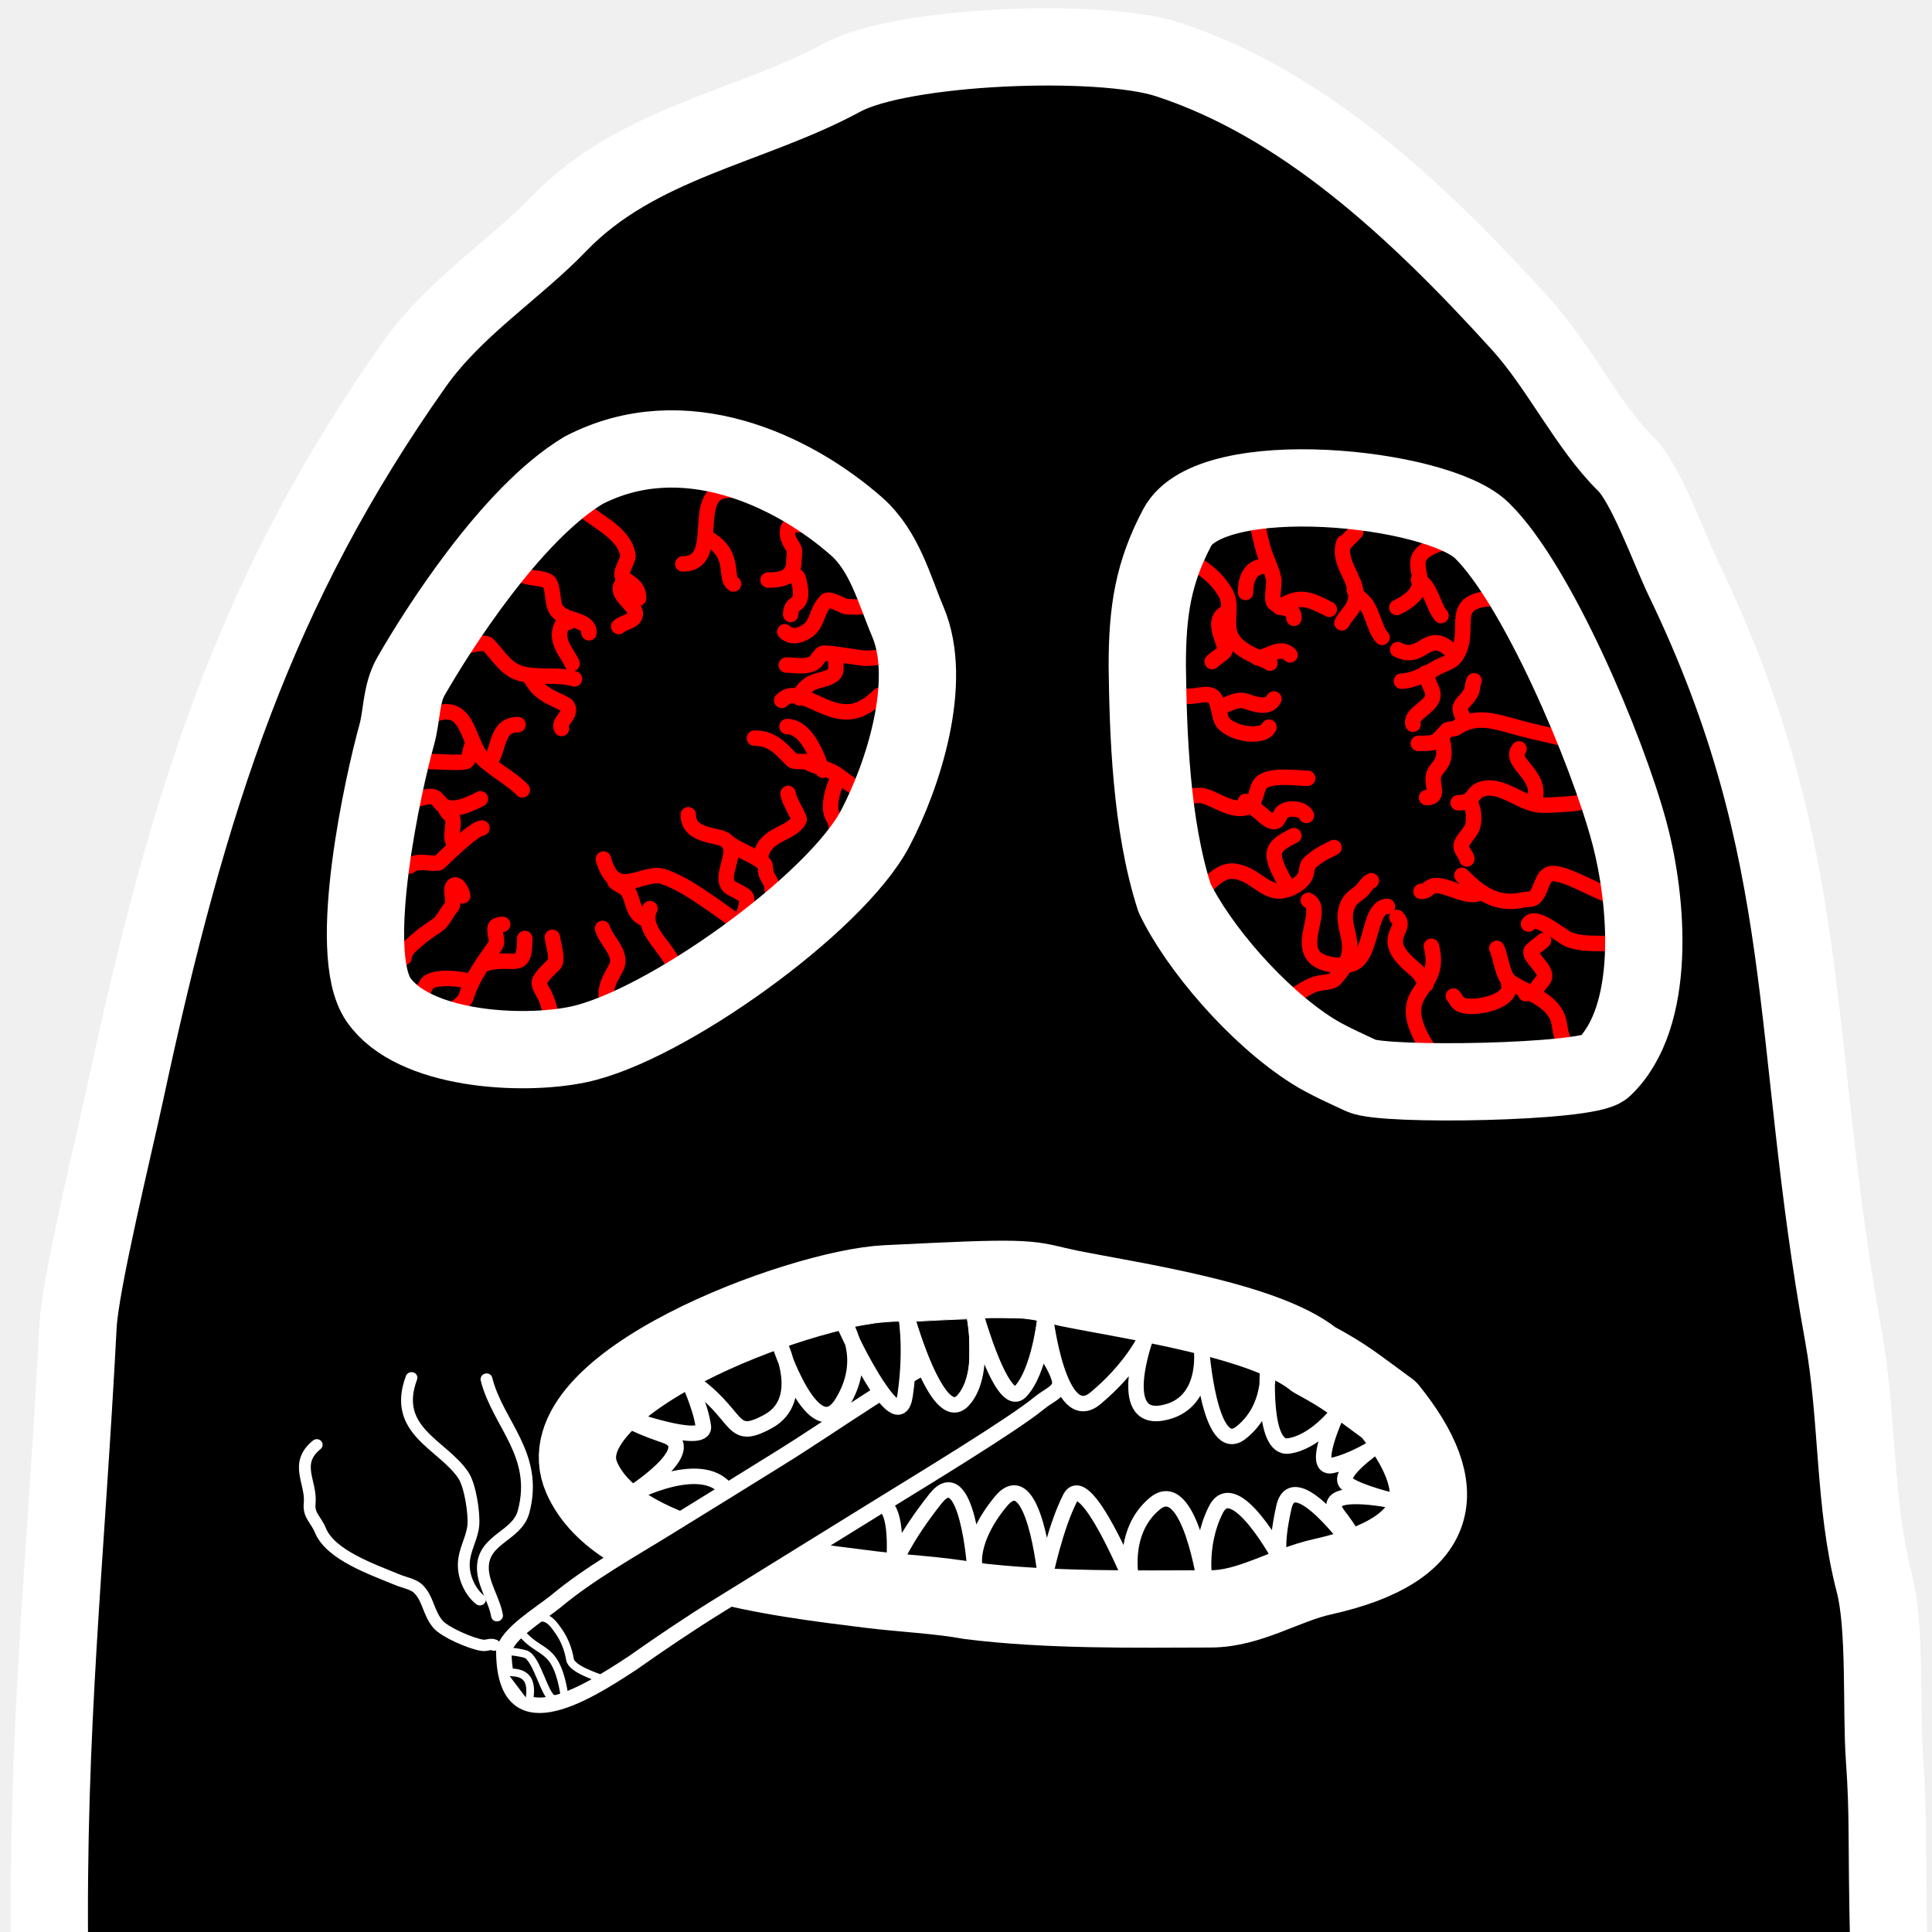
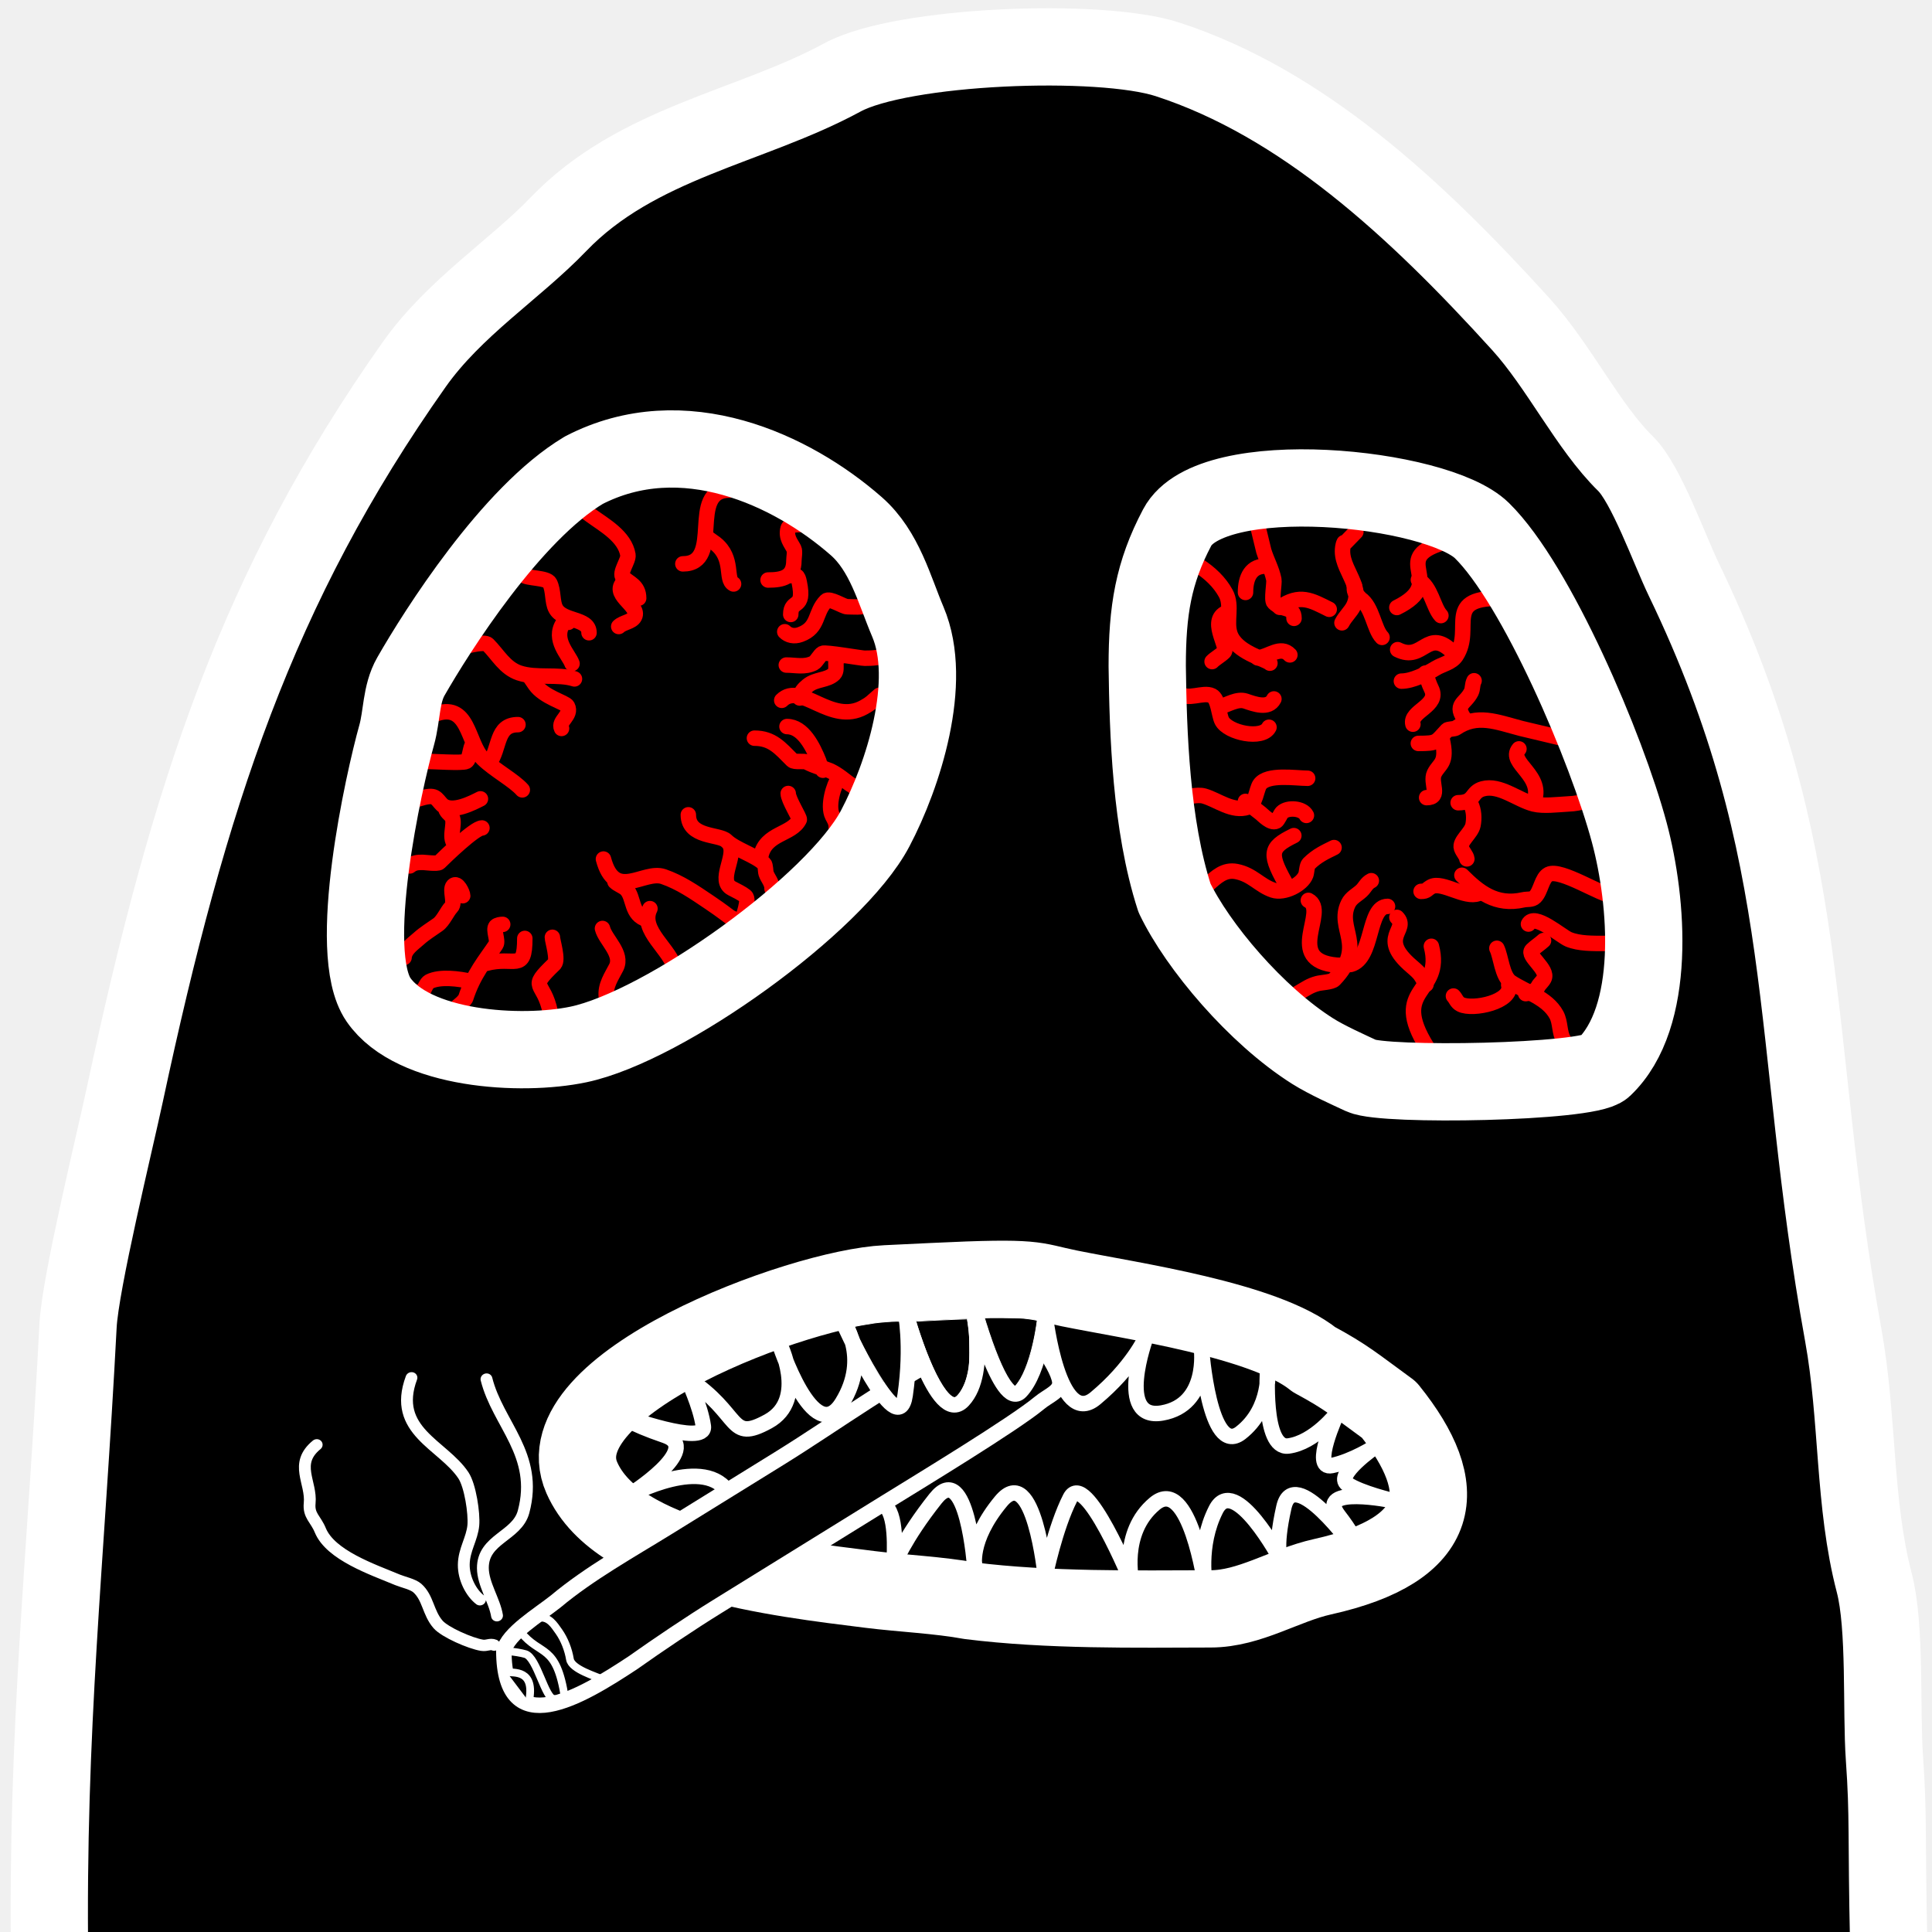
- <svg xmlns="http://www.w3.org/2000/svg" id="SVGRoot" width="500" height="500" version="1.1" viewBox="0 0 500 500">
-   <g stroke-linejoin="round">
-     <g stroke="#fff" stroke-linecap="round">
-       <path d="m12.841 507.84c-0.791-60.708 4.169-103.44 7.363-164.79 0.577-11.084 9.432-47.289 12.139-59.918 16.541-77.176 34.216-131.22 74.832-188.76 10.424-14.766 26.063-24.591 37.354-36.342 20.36-21.189 49.689-25.073 73.493-37.998 15.333-8.325 66.563-10.376 84.128-4.667 34.664 11.267 64.016 38.289 91.421 68.508 9.971 10.994 17.427 26.634 27.122 36.131 5.307 5.199 11.326 22.2 15.054 29.932 34.333 71.218 27.185 117.73 41.271 195.47 3.924 21.655 2.657 43.616 8.04 64.221 2.997 11.474 1.76 32.998 2.63 45.333 1.093 15.495 0.47 19.594 1.107 48.183" stroke-width="20" />
-       <path d="m229.29 332.25c-22.451 1.073-89.325 26.074-78.724 50.187 9.366 21.304 50.768 25.927 74.624 28.913 7.939 0.994 17.905 1.454 25.782 2.918 20.387 2.549 42.749 2.153 62.31 2.107 10.157 0 19.132-6.123 28.968-8.312 31.723-7.06 33.702-22.76 17.239-43.219-8.89-6.474-10.944-8.414-19.428-12.988-12.788-10.321-47.471-15.194-63.38-18.432-9.81-1.997-7.647-3.073-35.314-1.752z" fill="none" stroke-width="20" />
-       <g transform="matrix(1.3374 -.33573 .32062 1.2772 -244.9 -139.68)" fill="none" stroke-width="2.226">
-         <path d="m164.24 479.93c0.25-3.028-1.121-6.715-0.398-9.766 1.324-5.587 7.649-4.391 9.975-8.767 5.425-10.207-0.684-17.937-0.684-27.077" />
-         <path d="m161.87 476.07c-1.297-1.721-2.012-4.797-1.352-7.453 0.707-2.841 2.705-4.537 3.543-7.065 0.72-2.17 1.255-7.678 0.473-9.989-2.319-6.855-11.046-11.866-4.999-21.075" />
-         <path d="m139.22 438.73c-5.058 2.487-2.606 6.907-3.947 10.797-0.795 2.305 0.381 3.293 0.711 5.666 0.728 5.237 7.707 9.951 11.808 13.149 0.891 0.695 2.598 1.561 3.214 2.506 1.542 2.367 0.811 5.177 2.103 7.893 0.878 1.846 5.047 5.2 7.043 6.096 0.908 0.408 1.562 0.023 2.249 0.559" />
-       </g>
+ <svg xmlns="http://www.w3.org/2000/svg" viewBox="0 0 500 500">
+   <style>.B{stroke-linejoin:round}.C{stroke-linecap:round}.D{stroke-width:4}</style>
+   <g stroke="#fff" class="B">
+     <g stroke-width="20">
+       <path d="M12.84 507.84c-.79-60.708 4.17-103.44 7.363-164.8.577-11.084 9.432-47.29 12.14-59.918 16.54-77.176 34.216-131.22 74.832-188.76C117.6 79.606 133.238 69.78 144.53 58.03c20.36-21.19 49.69-25.073 73.493-37.998 15.333-8.325 66.563-10.376 84.128-4.667 34.664 11.267 64.016 38.29 91.42 68.508 9.97 10.994 17.427 26.634 27.122 36.13 5.307 5.2 11.326 22.2 15.054 29.932 34.333 71.218 27.185 117.73 41.27 195.47 3.924 21.655 2.657 43.616 8.04 64.22 2.997 11.474 1.76 32.998 2.63 45.333 1.093 15.495.47 19.594 1.107 48.183" class="C" />
+       <path d="M229.3 332.25c-22.45 1.072-89.325 26.074-78.724 50.187 9.366 21.304 50.768 25.927 74.624 28.913 7.94.994 17.905 1.454 25.782 2.918 20.387 2.55 42.75 2.153 62.3 2.107 10.157 0 19.132-6.123 28.968-8.312 31.723-7.06 33.702-22.76 17.24-43.22-8.9-6.474-10.944-8.413-19.428-12.988-12.788-10.32-47.47-15.194-63.38-18.432-9.8-1.997-7.647-3.073-35.314-1.752z" fill="none" />
    </g>
-     <g transform="translate(2.2473 -2.4069)" stroke="#fff">
-       <path d="m170.64 397.66c9.305-5.699 19.366-11.984 28.686-17.751 15.269-9.448 30.932-21.106 47.275-28.824 4.956-2.341 10.412-6.407 14.879-6.208 1.829 0.082 9.949 10.56 10.535 15.032 0.343 2.614-2.87 3.581-5.302 5.599-6.673 5.538-31.008 20.287-39.809 25.732l-43.614 26.988c-6.785 4.198-15.233 9.884-21.715 14.48-13.288 8.777-33.382 21.046-33.429-3.084 1.06-4.53 8.978-9.233 13.463-12.796 8.586-7.19 19.45-13.242 29.031-19.167z" stroke-width="4" />
-       <g stroke-linecap="round" stroke-width="2">
-         <path d="m137.48 421.07c2.381-0.229 3.676 1.838 4.901 3.572 1.464 2.074 2.466 4.731 2.874 7.185 0.432 2.601 6.728 4.384 8.617 5.289" />
-         <path d="m143.94 441.85c-2.174-14.308-6.32-10.651-11.431-17.093" />
-         <path d="m129.54 429.8c0.989 0 3.262 0.392 4.212 0.685 3.01 0.93 5.079 11.595 7.366 11.595" />
-         <path d="m128.85 435.11c1.794 0.323 7.517-0.784 5.795 7.681" />
-       </g>
+     <path d="M164.24 479.93c.25-3.028-1.12-6.715-.398-9.766 1.324-5.587 7.65-4.4 9.975-8.767 5.425-10.207-.684-17.937-.684-27.077m-11.263 41.75c-1.297-1.72-2.012-4.797-1.352-7.453.707-2.84 2.705-4.538 3.543-7.065.72-2.17 1.255-7.678.473-9.988-2.32-6.855-11.046-11.866-5-21.075m-20.314 8.24c-5.058 2.487-2.606 6.907-3.947 10.797-.795 2.305.38 3.293.7 5.666.728 5.237 7.707 9.95 11.808 13.15.9.695 2.598 1.56 3.214 2.506 1.542 2.367.8 5.177 2.103 7.893.878 1.846 5.047 5.2 7.043 6.096.908.408 1.562.023 2.25.56" transform="matrix(1.3374 -.33573 .32062 1.2772 -244.9 -139.68)" fill="none" stroke-width="2.226" class="C" />
+     <path d="M172.887 395.253l28.686-17.75c15.27-9.448 30.932-21.106 47.275-28.824 4.956-2.34 10.412-6.407 14.88-6.21 1.83.082 9.95 10.56 10.535 15.032.343 2.614-2.87 3.58-5.302 5.6-6.673 5.538-31.008 20.287-39.81 25.732l-43.614 26.988c-6.785 4.198-15.233 9.884-21.715 14.48-13.288 8.777-33.382 21.046-33.43-3.084 1.06-4.53 8.978-9.233 13.463-12.796 8.586-7.2 19.45-13.242 29.03-19.167z" class="D" />
+     <path d="M139.727 418.663c2.38-.23 3.676 1.838 4.9 3.572 1.464 2.074 2.466 4.73 2.874 7.185.432 2.6 6.728 4.384 8.617 5.3m-9.93 4.733c-2.174-14.308-6.32-10.65-11.43-17.093m-2.97 5.043c1 0 3.262.392 4.212.685 3 .93 5.08 11.595 7.366 11.595m-12.268-6.97c1.794.323 7.517-.784 5.795 7.68" stroke-width="2" class="C" />
+     <path d="M231.72 361.6c-1.512-1.538-3.58-4.56-5.9-8.628-1.636-2.866-3.5-6.516-3.8-7.395a22.63 22.63 0 0 0-.557-1.474c-.178-.418-.304-.78-.28-.8.07-.068 3.535-.686 5.023-.896 1.62-.228 4.6-.462 5.87-.462.73 0 .9.04.957.227.4 1.353.508 9.8.16 13.656-.227 2.525-.554 5.195-.73 5.965l-.105.457zm14.58-.18c-1.88-1.345-4.34-5.717-6.735-11.972-.963-2.514-2.612-7.383-2.528-7.466.098-.096 13.216-.7 13.305-.62.026.026.17.926.32 2 .228 1.63.275 2.605.282 5.896.01 4.24-.083 5.136-.778 7.567-.645 2.257-2.33 4.96-3.093 4.96-.145 0-.493-.164-.773-.365zm15.74-3.24c-1.75-2.07-3.88-6.785-6.158-13.633-.614-1.844-1.08-3.4-1.036-3.434.143-.144 8.383-.093 10.027.06 1.47.138 3.407.446 3.52.56.07.07-.3 2.475-.666 4.3-1.002 5.036-2.577 9.448-4.18 11.708-.863 1.218-.846 1.213-1.5.43z" paint-order="markers fill stroke" stroke-width=".2" />
+     <path d="M188.72 386.66c-5.858-10.457-25.75.236-25.75.236s19.01-12.01 9.194-15.37-10.884-4.95-10.884-4.95 21.46 7.79 20.745 2.552-4.116-12.378-4.116-12.378h-.001c14.127 9.245 10.555 16.757 20.9 11.1s2.794-20.393 2.794-20.393 8.917 27.66 16.345 15.59.045-21.275.045-21.275 14.384 32.332 16.266 19.272.017-21.684.017-21.684 8.14 30.408 14.963 23.078 2.147-25.818 2.147-25.818 7.61 28.836 12.736 23.5 6.43-19.33 6.43-19.33 3.43 29.006 12.938 21.092 13.028-15.674 13.028-15.674-7.907 21.598 4.243 19.464 10.17-16.62 10.17-16.62 2.04 28.083 10.16 21.775 6.982-16.647 6.982-16.647-1.44 20.912 5.346 20.043 12.61-8.446 12.61-8.446-6.79 14.62-1.37 13.51 11.26-4.888 11.26-4.888-10.683 7.376-7.2 9.703 11.792 4.27 11.792 4.27-20.302-4.193-14.086 3.88 3.875 8.153 3.875 8.153-15.51-21.54-18.03-10.347-.808 13.49-.808 13.49-11.98-22.34-16.792-12.846-2.743 19.58-2.743 19.58-4.097-28.64-13.095-21.126-5.924 20.316-5.924 20.316-12.045-29.427-15.95-21.795-6.454 20.104-6.454 20.104-2.977-29.477-11.47-19.232-6.752 17.133-6.752 17.133-2.03-28.088-10.183-17.823-10.776 17.076-10.776 17.076 1-10.788-1.53-14.42" fill="none" paint-order="normal" class="D" />
+   </g>
+   <g fill="none" class="B">
+     <path d="M121.5 168.53c12.206-6.72 18.73 8.703 29.08 8.703" stroke="#000" class="C D" />
+     <g stroke="#fe0000" class="C D">
+       <path d="M120.2 167.28c.895-.14 5.2-1.33 6.06-.472 2.6 2.6 4.37 6.092 8.095 7.35 4.47 1.5 10.1.174 14.315 1.542m-36.47 9.27c9.28-3.754 8.638 7.37 12.822 11.43 3.047 2.955 7.97 5.54 10.152 8.017m-8.604-6.857c2.938-3.917 1.672-10.023 7.48-10.023m-11.65 5.023c-.716.6-.784 4.004-1.753 4.5-1.012.52-8.67-.034-11.097-.034m-2.48 10.074c1.17-.2 3.952-1.465 5.37-.77.776.38 1.287 1.293 1.923 1.9 2.557 2.448 8.137-.57 9.972-1.488M106.04 224.1c1.094-.87 2.047-.92 3.377-.92.476 0 3.82.46 4.282 0 1.463-1.463 9.147-8.902 11.025-8.902M104.57 247.8c.14-2.118 2.262-3.5 3.74-4.82 1.646-1.485 3.312-2.46 5.045-3.7 1.394-1 2.394-3.478 3.436-4.52 1.122-1.122-.48-4.487.5-5.52 1.102-1.16 2.46 1.957 2.46 2.57m10.35 7.42c-.5 0-1.4.133-1.748.504-.8.826.653 3.75 0 4.73-2.737 4.105-5.83 7.606-7.85 13.918-1.363 2.08-2.76 1.817-2.76 3.947m24.698-.25c-1.72-8.618-5.977-5.84 1.017-12.587 1.084-1.046-.5-6.025-.5-6.918M159.6 262.55c-.884-1.62-2.45-2.727-2.673-4.523-.372-3.003 1.43-5.417 2.55-7.66 1.782-3.565-2.807-7.096-3.556-10.077m36.82-1.45c-5.572-2.042-1.862-.388-9.176-5.33-4-2.696-7.546-5.148-11.847-6.636-5.145-1.78-12.587 6.508-15.545-4.554M125.7 249.35c7.515-2.05 10.118 2.52 10.118-6.482M122.06 254.03c-3.38-.77-8.17-1.387-10.938 0-.816.4-1.222 2.004-1.774 2.557-.726.726-2.482-.03-2.924-.25m11.716-37.457c-2.417-1.647-.16-5.478-1.16-7.436-.272-.53-1.96-1.656-1.496-2.325.05-.07.725 0 .815 0M199.8 230c.08-1.533-1.108-2.676-1.535-3.958-.17-.514-.12-2.12-.505-2.505-2.183-2.183-7.5-3.7-9.8-5.966-1.8-1.756-9.82-.755-9.82-6.7m10.8 7.9c1.505 2.956-3.256 9.182.454 11.126 1.153.604 2.617 1.3 3.52 2.023 1.15.92-.754 5.5-.754 6.165m4.76-16.644c1.282-5.898 7.996-5.402 9.935-9.317.2-.425-2.865-5.176-2.865-6.767m17.83-.596c-1.437-2.125-.07-.38-3.187-2.818-4.936-3.858-5.115-2.346-9.8-4.7-.815-.408-3.17.115-3.8-.505-3.126-3.126-5.185-5.7-9.784-5.7m-20.6 59.893c-.777-5.066-9.284-10.098-6.443-15.78m59.373-55.2c-2.236 1.915-1.994 1.95-3.978 3.07-8.5 4.805-16.33-6.685-21.287-1.778M135.3 148.75c1.153 1.034 6.238.654 6.98 2.147 1.014 2.035.6 4.852 1.536 6.6 1.84 3.496 8.62 2.367 8.62 6.26M150.5 131.63l2.408 1.747c3.42 2.502 8.8 5.413 9.6 10.238.236 1.4-2.36 4.7-1.26 5.8 1.533 1.533 4.037 2.1 4.037 5.4m23.555-27.975c-11.054-.1-1.36 19.087-12.118 19.087m35.618-11.967c-.553 3.073-7.8.72-8.378 2.785-.647 2.356.755 3.78 1.5 5.286.328.656 0 2.32 0 3.033 0 4.317-2.888 5.042-6.687 5.042" />
+       <path d="M224.5 156.55c-1.648.78-3.488.473-5.252.473-1 0-4.555-2.408-5.463-1.5-3.015 3.015-1.75 6.9-6.652 8.692-1.62.6-3.112.225-4.035-.72m26.502 5.935c-1.9.814-3.813.92-5.83.92-.9 0-10.14-1.642-10.888-1.264-.7.354-1.6 2.166-2.297 2.515-2.366 1.183-4.616.513-7.093.513m.178 15.916c4.168 0 6.746 5.263 8.243 8.988.314 1.2.83 1.652 1.068 2.318m4.12 1.824c-1.342 2.085-2.993 7.355-1.668 10.004.468.935.997 1.546.997 3.105m-9.46-33.63c.246-1.496.94-2.282 2.057-3.202 2.134-1.758 5.092-1.3 6.845-3.05 1.275-1.28-.715-4.62 1.978-4.62m-13.7-20.798c2.064-.1 2.304-.18 2.705 1.755 1.504 7.25-2.213 4.165-2.213 8.3M182.93 139.06l2.23 1.606c4.86 3.85 2.43 9.347 4.688 10.465m-27.928-.93c-4.6 3.518 3.866 6.416 2.3 9.417-.7 1.36-2.946 1.422-4.094 2.523m-13.056-1.08c-.586 0-1.008-.262-1.312.202-2.82 4.3 1.482 8.173 2.283 10.48m-10.7 3.758l1.143 1.675c2.322 3.3 7.87 4.6 8.368 5.592 1.222 2.405-2.493 3.84-1.523 5.752m22.222 49.5c-4.42-1.172-3.32-5.735-5.505-7.92-.728-.728-2.16-1.186-2.898-1.934" />
    </g>
-     <g stroke="#fff">
-       <g stroke-linecap="round" stroke-width=".2">
-         <path d="m231.72 361.6c-1.512-1.538-3.579-4.56-5.9-8.628-1.635-2.866-3.51-6.516-3.799-7.395-0.129-0.392-0.379-1.056-0.557-1.474-0.178-0.418-0.304-0.779-0.281-0.801 0.07-0.068 3.534-0.686 5.023-0.896 1.619-0.228 4.589-0.462 5.871-0.462 0.731-2.6e-4 0.9 0.04 0.957 0.227 0.409 1.353 0.508 9.789 0.16 13.656-0.227 2.525-0.554 5.195-0.73 5.965l-0.105 0.457z" style="paint-order:markers fill stroke" />
-         <path d="m246.3 361.42c-1.88-1.345-4.339-5.717-6.735-11.972-0.963-2.514-2.612-7.383-2.528-7.466 0.098-0.096 13.216-0.709 13.305-0.621 0.026 0.026 0.17 0.926 0.321 2 0.228 1.631 0.275 2.605 0.282 5.896 9e-3 4.241-0.083 5.136-0.778 7.567-0.645 2.257-2.33 4.96-3.093 4.96-0.145 0-0.493-0.164-0.773-0.365z" style="paint-order:markers fill stroke" />
-         <path d="m262.04 358.18c-1.749-2.071-3.879-6.785-6.158-13.633-0.614-1.844-1.08-3.389-1.036-3.434 0.143-0.144 8.383-0.093 10.027 0.061 1.47 0.138 3.407 0.446 3.52 0.559 0.07 0.071-0.301 2.475-0.666 4.311-1.002 5.035-2.576 9.448-4.179 11.708-0.863 1.218-0.846 1.213-1.509 0.429z" style="paint-order:markers fill stroke" />
-       </g>
-       <path d="m188.72 386.66c-5.858-10.457-25.751 0.236-25.751 0.236s19.009-12.011 9.194-15.371c-9.815-3.36-10.884-4.95-10.884-4.95s21.46 7.791 20.745 2.552c-0.715-5.239-4.116-12.378-4.116-12.378h-1e-3c14.127 9.245 10.555 16.757 20.901 11.099 10.346-5.657 2.794-20.393 2.794-20.393s8.917 27.659 16.345 15.589c7.428-12.071 0.045-21.275 0.045-21.275s14.384 32.332 16.266 19.272c1.882-13.06 0.017-21.684 0.017-21.684s8.139 30.408 14.963 23.078c6.824-7.33 2.147-25.818 2.147-25.818s7.609 28.836 12.736 23.501c5.127-5.335 6.431-19.33 6.431-19.33s3.429 29.006 12.938 21.092c9.51-7.913 13.028-15.674 13.028-15.674s-7.907 21.598 4.243 19.464c12.15-2.134 10.17-16.62 10.17-16.62s2.04 28.083 10.161 21.775c8.12-6.309 6.982-16.647 6.982-16.647s-1.439 20.912 5.346 20.043c6.785-0.869 12.611-8.446 12.611-8.446s-6.789 14.619-1.369 13.511c5.42-1.108 11.261-4.888 11.261-4.888s-10.683 7.376-7.2 9.703 11.792 4.27 11.792 4.27-20.302-4.193-14.086 3.881c6.215 8.075 3.874 8.153 3.874 8.153s-15.511-21.539-18.031-10.347c-2.519 11.192-0.808 13.489-0.808 13.489s-11.979-22.341-16.792-12.846c-4.814 9.496-2.743 19.581-2.743 19.581s-4.097-28.64-13.095-21.126c-8.998 7.514-5.924 20.316-5.924 20.316s-12.045-29.427-15.95-21.795c-3.905 7.631-6.454 20.104-6.454 20.104s-2.977-29.477-11.469-19.232c-8.493 10.245-6.752 17.133-6.752 17.133s-2.03-28.088-10.183-17.823c-8.152 10.265-10.776 17.076-10.776 17.076s0.99-10.788-1.53-14.421" fill="none" stroke-width="4" style="paint-order:normal" />
+     <g stroke="#fe0000" class="C D">
+       <path d="M389.33 154.86c-16.33-.527-7.73 7.58-12.47 14.854-1.175 1.804-3.595 2.192-5.277 3.22-2.392 1.46-6.092 3.342-8.903 3.342m40.78 14.574l-9.793-2.33c-6.407-1.684-11.43-3.85-16.882-.103-.392.27-1.996.24-2.273.532-2.97 3.136-2.374 3.448-7.444 3.448M410.7 207.26c-2.27.504-2.676.7-5.046.815-2.467.13-6.236.622-8.698 0-4.24-1.07-8.812-5.133-13.217-3.93-3.108.85-1.994 3.6-6.37 3.6m39.87 23.985c-2.6.112-13.327-7.007-16.43-5.453-1.808.906-2.02 4.334-3.532 5.846-.83.83-1.982.5-3.063.755-7.084 1.6-11.546-2.03-15.874-6.357m26.36 42.69c-1.202-1.947-.807-4.572-1.896-6.577-2.404-4.428-7.87-5.834-11.798-8.452-2.276-1.517-2.556-6.64-3.62-8.767m30.514-1.254h-2.736c-2.804 0-6.486.073-9.2-1.054-1.98-.824-8.912-6.973-10.4-3.96M369.36 271.1c-9.908-15.8 4.37-13.634 1.077-26.205M336.02 256.98c1.925-1.105 2.922-1.9 4.954-2.443.962-.262 3.673-.343 4.338-1.037 8.397-8.767.467-13.095 3.607-19.63.765-1.592 2.293-2.252 3.444-3.342.954-.903 1.278-1.983 2.534-2.602" />
+       <path d="M369.05 254.78c-1.482-2.556-1.224-2.555-3.728-4.7-8.874-7.57-.537-9.398-3.804-12.664m28.932 17.494c1.177 4.337-9.302 6.6-12.4 5.034-1.067-.533-1.254-1.5-1.898-2.174m18.698-.62c1.463-.152 2.716-.84 3.25-1.9.28-.557 1.085-1.2 1.5-1.998 1.197-2.394-4.612-5.927-3.138-7.366.934-.912 2.084-1.62 3.002-2.477m-86.874-14.49c2.164-1.95 4.25-3.986 7.4-3.364 4.125.8 5.947 3.626 9.48 4.813 2.828.95 7.53-1.402 8.482-3.977.23-.624.252-2.33.76-2.84 2.14-2.14 4.28-3.08 6.536-4.2M305.16 206.28c1.957.222 4.52-.828 6.5-.254 3.463 1.004 7.3 4.205 11.264 2.872 2.03-.68 2.23-4.622 3.122-5.887 1.987-2.818 9.287-1.597 12.373-1.597m-33.27-22.084c2.193 2.136 6.2-.42 8.5.727 1.65.82 1.802 4.934 2.563 6.455 1.573 3.146 10.515 5.037 12.2 1.7M310.26 146.43c2.82 1.842 5.343 4.17 6.972 7.15 1.73 3.165-.01 7.165 1.076 10.447 1.598 4.824 8.94 6.4 10.348 7.603m-13.016 11.32c2.047-.525 4.53-2.24 6.74-1.5 2.168.728 5.93 2.182 7.304-.563" />
+       <path d="M322.32 207.4l3.965 3.102c.55.427 2.622 2.695 3.984 2.02.466-.23 1.094-1.83 1.52-2.256 1.416-1.418 5.358-1.163 6.312.763m-4.64 18.91c-5.197-9.024-5.07-10.5 1.38-13.68m3.76 16.76c5.325 2.714-6.503 15.575 7.368 16.775 1.194.103 2.393-.13 3.6-.196 5.926-1.58 4.326-15.023 9.525-15.023m23.467-3.326c-3.353 1.343-9.286-3.18-12.065-1.804-1.298.643-1.124 1.243-2.723 1.243m12.868-22.59c.815 1.592.92 3.695.573 5.433-.424 2.12-3.572 4.2-2.995 5.952.342 1.04 1.315 1.94 1.404 2.794M373.2 191.2c1.5 6.452-.696 6.324-1.994 8.952-1.193 2.414 1.836 6.277-1.997 6.277m10.05-20.01c-3.12-4.164-.08-4.17 1.483-7.296.452-.903.23-1.92.747-2.945m-12.6-1.98c.514 1.35.9 2.76 1.542 4.05 2.22 4.396-5.687 5.778-4.77 9.172m10.568-18.392c-6.942-7.1-7.716 2.53-14.514-.9M325.47 136l1.6 6.596c.8 2.557 2.057 4.7 2.6 7.38.188.938-.655 5.262 0 5.947 2.05 2.142 5.22.83 5.22 4.103m16-22.366l-2.744 2.817c-.118 0-.316-.112-.354 0-2.017 6.05 5.376 10.605 2.487 16.393-.727 1.458-2.124 2.67-2.98 4.316m26.01-20.706c-14.084 4.34 1.695 10.072-11.805 16.743" />
+       <path d="M357.67 164.96c-2.122-2.166-2.468-7.875-5.6-10.02-1.653-1.7-1.57-1.76-1.57-3.407m-19.3 5.647c5.203-3.628 8.162-1.8 12.8.507m-18.48 12.583c2.984-.36 5.926-3.314 8.3-.784m-15.9-11.146c-5.64 1.764.23 9.1-1.15 10.426-.97.932-2.4 1.72-3.08 2.45m14.53-24.676c-4.595-.4-5.885 3.115-5.885 6.785m44.745-3.255c3.32 1.882 3.82 7.07 5.823 9.242M396.8 207.84c3.263-7.054-6.776-10.363-3.7-14.03" />
    </g>
-     <g fill="none" stroke-linecap="round">
-       <g stroke-width="4">
-         <path d="m121.49 168.53c12.206-6.721 18.73 8.704 29.08 8.704" stroke="#000" />
-         <g stroke="#fe0000">
-           <path d="m120.21 167.28c0.895-0.141 5.201-1.329 6.059-0.472 2.609 2.609 4.37 6.092 8.095 7.351 4.47 1.51 10.111 0.174 14.315 1.542" stop-color="#000000" style="font-variation-settings:normal" />
-           <path d="m112.19 184.97c9.28-3.754 8.639 7.371 12.822 11.43 3.046 2.955 7.97 5.54 10.152 8.017" stop-color="#000000" style="font-variation-settings:normal" />
-           <path d="m126.57 197.56c2.938-3.917 1.672-10.023 7.481-10.023" stop-color="#000000" style="font-variation-settings:normal" />
-           <path d="m122.41 192.56c-0.716 0.599-0.784 4.004-1.753 4.501-1.012 0.519-8.67-0.034-11.097-0.034" stop-color="#000000" style="font-variation-settings:normal" />
-           <path d="m107.07 207.1c1.17-0.209 3.952-1.465 5.37-0.77 0.776 0.381 1.288 1.293 1.923 1.901 2.557 2.448 8.137-0.571 9.972-1.488" stop-color="#000000" style="font-variation-settings:normal" />
-           <path d="m106.04 224.11c1.094-0.869 2.047-0.921 3.377-0.921 0.476 0 3.821 0.461 4.282 0 1.463-1.463 9.147-8.902 11.025-8.902" stop-color="#000000" style="font-variation-settings:normal" />
-           <path d="m104.57 247.81c0.141-2.118 2.262-3.489 3.739-4.821 1.646-1.485 3.312-2.461 5.045-3.69 1.394-0.989 2.394-3.478 3.436-4.519 1.122-1.122-0.479-4.487 0.5-5.519 1.102-1.161 2.46 1.956 2.46 2.569" stop-color="#000000" style="font-variation-settings:normal" />
-           <path d="m130.09 239.23c-0.499 0-1.389 0.133-1.748 0.504-0.801 0.826 0.653 3.751 0 4.729-2.737 4.105-5.831 7.606-7.85 13.918-1.363 2.081-2.759 1.817-2.759 3.947" stop-color="#000000" style="font-variation-settings:normal" />
-           <path d="m142.44 262.08c-1.72-8.618-5.977-5.839 1.017-12.587 1.084-1.046-0.499-6.025-0.499-6.918" stop-color="#000000" style="font-variation-settings:normal" />
-           <path d="m159.61 262.55c-0.884-1.62-2.451-2.727-2.673-4.523-0.372-3.003 1.429-5.418 2.551-7.66 1.782-3.565-2.807-7.096-3.556-10.077" stop-color="#000000" style="font-variation-settings:normal" />
-           <path d="m192.74 238.84c-5.572-2.042-1.862-0.388-9.176-5.329-3.991-2.696-7.546-5.148-11.847-6.636-5.145-1.78-12.587 6.508-15.545-4.554" stop-color="#000000" style="font-variation-settings:normal" />
-           <path d="m125.69 249.35c7.515-2.05 10.118 2.52 10.118-6.482" stop-color="#000000" style="font-variation-settings:normal" />
-           <path d="m122.06 254.03c-3.381-0.771-8.169-1.387-10.938 0-0.816 0.409-1.222 2.004-1.774 2.557-0.726 0.726-2.482-0.029-2.924-0.25" stop-color="#000000" style="font-variation-settings:normal" />
-           <path d="m118.14 218.88c-2.417-1.647-0.16-5.478-1.161-7.436-0.272-0.531-1.959-1.656-1.496-2.325 0.049-0.07 0.725 0 0.815 0" stop-color="#000000" style="font-variation-settings:normal" />
-           <path d="m199.8 230c0.081-1.533-1.108-2.676-1.535-3.958-0.171-0.514-0.121-2.121-0.505-2.505-2.183-2.183-7.51-3.709-9.811-5.966-1.79-1.756-9.82-0.755-9.82-6.711" stop-color="#000000" style="font-variation-settings:normal" />
-           <path d="m188.92 218.76c1.505 2.956-3.256 9.182 0.454 11.126 1.153 0.604 2.617 1.299 3.521 2.023 1.149 0.921-0.754 5.51-0.754 6.165" stop-color="#000000" style="font-variation-settings:normal" />
-           <path d="m196.89 221.43c1.282-5.898 7.996-5.402 9.935-9.317 0.21-0.425-2.865-5.176-2.865-6.767" stop-color="#000000" style="font-variation-settings:normal" />
-           <path d="m221.81 204.75c-1.437-2.125-0.069-0.38-3.188-2.818-4.936-3.858-5.115-2.346-9.791-4.689-0.815-0.408-3.171 0.115-3.791-0.505-3.126-3.126-5.185-5.71-9.784-5.71" stop-color="#000000" style="font-variation-settings:normal" />
-           <path d="m174.65 250.93c-0.777-5.066-9.284-10.098-6.443-15.779" stop-color="#000000" style="font-variation-settings:normal" />
-           <path d="m227.58 179.96c-2.236 1.915-1.994 1.949-3.978 3.069-8.509 4.805-16.331-6.685-21.287-1.778" stop-color="#000000" style="font-variation-settings:normal" />
-           <path d="m135.29 148.75c1.153 1.034 6.238 0.654 6.981 2.147 1.014 2.035 0.611 4.852 1.536 6.61 1.84 3.496 8.621 2.366 8.621 6.259" stop-color="#000000" style="font-variation-settings:normal" />
-           <path d="m150.49 131.63c0.803 0.582 1.608 1.162 2.408 1.747 3.42 2.502 8.791 5.413 9.599 10.238 0.236 1.409-2.359 4.69-1.259 5.79 1.533 1.533 4.037 2.1 4.037 5.409" stop-color="#000000" style="font-variation-settings:normal" />
-           <path d="m188.84 126.85c-11.054-0.11-1.361 19.087-12.118 19.087" stop-color="#000000" style="font-variation-settings:normal" />
-           <path d="m212.34 133.97c-0.553 3.073-7.811 0.72-8.378 2.785-0.647 2.356 0.755 3.779 1.509 5.286 0.328 0.656 0 2.32 0 3.033 0 4.317-2.888 5.042-6.688 5.042" stop-color="#000000" style="font-variation-settings:normal" />
-           <path d="m224.5 156.55c-1.648 0.781-3.488 0.473-5.252 0.473-0.991 0-4.555-2.408-5.463-1.5-3.015 3.015-1.749 6.909-6.652 8.692-1.619 0.589-3.112 0.225-4.035-0.721" stop-color="#000000" style="font-variation-settings:normal" />
-           <path d="m229.6 169.43c-1.91 0.814-3.813 0.921-5.829 0.921-0.9 0-10.139-1.642-10.888-1.264-0.699 0.354-1.6 2.166-2.297 2.515-2.366 1.183-4.616 0.513-7.093 0.513" stop-color="#000000" style="font-variation-settings:normal" />
-           <path d="m203.67 188.03c4.168 0 6.746 5.263 8.243 8.988 0.314 1.209 0.83 1.652 1.068 2.318" stop-color="#000000" style="font-variation-settings:normal" />
-           <path d="m217.1 201.16c-1.342 2.085-2.993 7.355-1.668 10.004 0.468 0.935 0.997 1.546 0.997 3.104" stop-color="#000000" style="font-variation-settings:normal" />
-           <path d="m206.97 180.64c0.246-1.496 0.939-2.282 2.057-3.202 2.134-1.758 5.092-1.291 6.845-3.051 1.275-1.28-0.715-4.621 1.978-4.621" stop-color="#000000" style="font-variation-settings:normal" />
-           <path d="m204.14 148.97c2.064-0.11 2.304-0.18 2.705 1.755 1.504 7.25-2.213 4.165-2.213 8.3" stop-color="#000000" style="font-variation-settings:normal" />
-           <path d="m182.93 139.06c0.744 0.535 1.513 1.037 2.231 1.606 4.859 3.851 2.431 9.347 4.688 10.465" stop-color="#000000" style="font-variation-settings:normal" />
-           <path d="m161.92 150.2c-4.59 3.518 3.866 6.416 2.301 9.417-0.709 1.359-2.946 1.422-4.094 2.523" stop-color="#000000" style="font-variation-settings:normal" />
-           <path d="m147.07 161.06c-0.586 0-1.008-0.262-1.312 0.202-2.821 4.301 1.482 8.173 2.283 10.479" stop-color="#000000" style="font-variation-settings:normal" />
-           <path d="m137.34 175.51c0.381 0.558 0.754 1.122 1.143 1.675 2.322 3.301 7.869 4.611 8.368 5.592 1.222 2.405-2.493 3.839-1.523 5.752" stop-color="#000000" style="font-variation-settings:normal" />
-           <path d="m167.55 238.02c-4.419-1.172-3.32-5.735-5.505-7.92-0.728-0.728-2.16-1.186-2.897-1.934" stop-color="#000000" style="font-variation-settings:normal" />
-         </g>
-       </g>
-       <g stroke="#fe0000" stroke-width="4">
-         <path d="m389.33 154.86c-16.33-0.527-7.729 7.58-12.47 14.854-1.175 1.804-3.595 2.192-5.277 3.22-2.392 1.461-6.092 3.342-8.903 3.342" stop-color="#000000" style="font-variation-settings:normal" />
-         <path d="m403.46 190.85c-3.264-0.776-6.548-1.476-9.793-2.329-6.407-1.684-11.429-3.85-16.882-0.103-0.392 0.269-1.996 0.24-2.273 0.532-2.97 3.136-2.374 3.448-7.444 3.448" stop-color="#000000" style="font-variation-settings:normal" />
-         <path d="m410.69 207.26c-2.27 0.504-2.676 0.689-5.046 0.815-2.467 0.131-6.237 0.622-8.698 0-4.239-1.071-8.812-5.133-13.217-3.929-3.108 0.849-1.994 3.609-6.371 3.609" stop-color="#000000" style="font-variation-settings:normal" />
-         <path d="m417.24 231.74c-2.591 0.112-13.327-7.007-16.429-5.453-1.808 0.906-2.02 4.334-3.532 5.846-0.829 0.829-1.982 0.509-3.063 0.755-7.084 1.609-11.546-2.03-15.874-6.357" stop-color="#000000" style="font-variation-settings:normal" />
-         <path d="m404.69 269.22c-1.202-1.947-0.807-4.572-1.895-6.577-2.404-4.428-7.871-5.834-11.798-8.452-2.276-1.517-2.556-6.64-3.619-8.767" stop-color="#000000" style="font-variation-settings:normal" />
-         <path d="m417.9 244.17h-2.736c-2.804 0-6.486 0.073-9.191-1.054-1.98-0.824-8.912-6.973-10.401-3.959" stop-color="#000000" style="font-variation-settings:normal" />
-         <path d="m369.36 271.1c-9.908-15.8 4.37-13.634 1.077-26.205" stop-color="#000000" style="font-variation-settings:normal" />
-         <path d="m336.02 256.98c1.925-1.105 2.922-1.89 4.954-2.443 0.962-0.262 3.674-0.343 4.338-1.037 8.397-8.767 0.467-13.095 3.607-19.63 0.765-1.592 2.293-2.252 3.444-3.342 0.954-0.903 1.278-1.983 2.534-2.602" stop-color="#000000" style="font-variation-settings:normal" />
-         <path d="m369.05 254.78c-1.482-2.556-1.224-2.555-3.728-4.691-8.874-7.571-0.537-9.398-3.804-12.664" stop-color="#000000" style="font-variation-settings:normal" />
-         <path d="m390.45 254.92c1.177 4.337-9.302 6.589-12.411 5.034-1.067-0.533-1.254-1.49-1.898-2.174" stop-color="#000000" style="font-variation-settings:normal" />
-         <path d="m394.84 257.16c1.463-0.152 2.716-0.839 3.251-1.909 0.279-0.557 1.085-1.19 1.489-1.998 1.197-2.394-4.612-5.927-3.138-7.366 0.934-0.912 2.084-1.62 3.002-2.478" stop-color="#000000" style="font-variation-settings:normal" />
-         <path d="m312.57 228.92c2.164-1.949 4.25-3.986 7.411-3.364 4.125 0.811 5.947 3.626 9.48 4.812 2.828 0.95 7.529-1.402 8.482-3.978 0.231-0.624 0.252-2.331 0.76-2.839 2.139-2.139 4.279-3.08 6.536-4.209" stop-color="#000000" style="font-variation-settings:normal" />
-         <path d="m305.16 206.28c1.957 0.222 4.519-0.828 6.501-0.254 3.463 1.004 7.289 4.205 11.264 2.872 2.031-0.681 2.23-4.622 3.122-5.887 1.987-2.818 9.287-1.597 12.373-1.597" stop-color="#000000" style="font-variation-settings:normal" />
-         <path d="m305.15 179.33c2.193 2.136 6.189-0.42 8.5 0.727 1.651 0.82 1.802 4.934 2.562 6.455 1.573 3.146 10.515 5.037 12.191 1.69" stop-color="#000000" style="font-variation-settings:normal" />
-         <path d="m310.26 146.43c2.82 1.842 5.343 4.169 6.972 7.149 1.729 3.165-0.011 7.165 1.076 10.447 1.598 4.824 8.939 6.409 10.348 7.604" stop-color="#000000" style="font-variation-settings:normal" />
-         <path d="m315.64 182.95c2.047-0.525 4.53-2.241 6.739-1.499 2.168 0.728 5.931 2.182 7.304-0.563" stop-color="#000000" style="font-variation-settings:normal" />
-         <path d="m322.32 207.4c1.322 1.034 2.639 2.073 3.965 3.102 0.551 0.427 2.622 2.695 3.984 2.021 0.466-0.231 1.094-1.831 1.519-2.256 1.415-1.418 5.358-1.163 6.311 0.763" stop-color="#000000" style="font-variation-settings:normal" />
-         <path d="m333.46 229.94c-5.197-9.024-5.07-10.511 1.379-13.68" stop-color="#000000" style="font-variation-settings:normal" />
-         <path d="m338.59 233.02c5.325 2.714-6.503 15.575 7.368 16.775 1.194 0.103 2.393-0.131 3.589-0.196 5.926-1.581 4.326-15.023 9.525-15.023" stop-color="#000000" style="font-variation-settings:normal" />
-         <path d="m382.55 231.25c-3.353 1.343-9.286-3.18-12.065-1.804-1.298 0.643-1.124 1.243-2.723 1.243" stop-color="#000000" style="font-variation-settings:normal" />
-         <path d="m380.63 208.11c0.815 1.592 0.921 3.695 0.573 5.433-0.424 2.121-3.572 4.2-2.995 5.952 0.342 1.04 1.315 1.939 1.404 2.794" stop-color="#000000" style="font-variation-settings:normal" />
-         <path d="m373.19 191.19c1.49 6.452-0.696 6.324-1.994 8.952-1.193 2.414 1.836 6.277-1.997 6.277" stop-color="#000000" style="font-variation-settings:normal" />
-         <path d="m379.26 186.42c-3.119-4.164-0.08-4.17 1.483-7.296 0.452-0.903 0.231-1.921 0.747-2.945" stop-color="#000000" style="font-variation-settings:normal" />
-         <path d="m368.91 174.21c0.514 1.35 0.891 2.76 1.542 4.05 2.221 4.396-5.687 5.778-4.769 9.172" stop-color="#000000" style="font-variation-settings:normal" />
-         <path d="m376.24 169.03c-6.942-7.091-7.716 2.531-14.514-0.9" stop-color="#000000" style="font-variation-settings:normal" />
-         <path d="m325.47 135.99c0.533 2.199 0.925 4.437 1.599 6.596 0.799 2.557 2.057 4.711 2.591 7.379 0.188 0.938-0.655 5.263 0 5.947 2.05 2.142 5.219 0.83 5.219 4.103" stop-color="#000000" style="font-variation-settings:normal" />
-         <path d="m350.88 137.66c-0.915 0.939-1.829 1.878-2.744 2.817-0.118 0-0.316-0.112-0.354 0-2.017 6.051 5.376 10.605 2.487 16.393-0.727 1.458-2.124 2.669-2.98 4.316" stop-color="#000000" style="font-variation-settings:normal" />
-         <path d="m373.31 140.48c-14.084 4.341 1.695 10.072-11.805 16.743" stop-color="#000000" style="font-variation-settings:normal" />
-         <path d="m357.67 164.96c-2.122-2.166-2.468-7.875-5.591-10.021-1.653-1.69-1.57-1.759-1.57-3.407" stop-color="#000000" style="font-variation-settings:normal" />
-         <path d="m331.22 157.18c5.203-3.628 8.162-1.799 12.801 0.507" stop-color="#000000" style="font-variation-settings:normal" />
-         <path d="m325.54 170.27c2.984-0.359 5.926-3.314 8.311-0.784" stop-color="#000000" style="font-variation-settings:normal" />
-         <path d="m317.94 158.34c-5.64 1.764 0.231 9.1-1.149 10.426-0.97 0.932-2.4 1.72-3.08 2.449" stop-color="#000000" style="font-variation-settings:normal" />
-         <path d="m328.24 146.54c-4.595-0.401-5.885 3.115-5.885 6.785" stop-color="#000000" style="font-variation-settings:normal" />
-         <path d="m367.11 150.07c3.319 1.882 3.821 7.069 5.823 9.242" stop-color="#000000" style="font-variation-settings:normal" />
-         <path d="m396.81 207.84c3.263-7.053-6.776-10.363-3.689-14.029" stop-color="#000000" style="font-variation-settings:normal" />
-       </g>
-       <path d="m151.07 121.69c-18.787 11.232-38.042 41.683-44.736 53.382-2.607 4.556-2.274 10.152-3.68 15.164-3.323 11.85-13.2 56.139-4.703 68.481 8.954 13.005 36.907 14.709 51.749 11.581 22.351-4.71 66.535-36.379 76.815-55.93 7.191-13.676 15.037-37.921 8.442-53.443-3.527-8.301-6.026-18.339-13.365-24.769-16.653-14.589-44.809-27.772-70.522-14.467z" stroke="#fff" stroke-width="20" />
-       <path d="m296.91 172.39c0-14.387 1.571-24.168 7.761-35.892 8.713-16.506 67.158-10.651 78.857 0.811 14.175 13.889 32.3 56.35 38.15 78.187 4.805 17.94 7.113 47.75-6.624 60.812-4.111 3.909-56.879 4.836-62.697 2.107-3.355-1.574-8.91-4.032-12.623-6.377-14.648-9.249-29.757-27.126-35.766-39.655-6.122-18.945-6.83-42.787-7.057-59.995z" stroke="#fff" stroke-width="20" />
-     </g>
+     <path d="M151.07 121.7c-18.787 11.232-38.042 41.683-44.736 53.382-2.607 4.556-2.274 10.152-3.68 15.164-3.323 11.85-13.2 56.14-4.703 68.48 8.954 13.005 36.907 14.7 51.75 11.58 22.35-4.7 66.535-36.38 76.815-55.93 7.2-13.676 15.037-37.92 8.442-53.443-3.527-8.3-6.026-18.34-13.365-24.77-16.653-14.6-44.8-27.772-70.522-14.467zm145.83 50.7c0-14.387 1.57-24.168 7.76-35.892 8.714-16.506 67.158-10.65 78.857.8 14.175 13.9 32.3 56.35 38.15 78.187 4.805 17.94 7.113 47.75-6.624 60.812-4.1 3.9-56.88 4.836-62.697 2.108-3.355-1.574-8.9-4.032-12.623-6.377-14.648-9.25-29.757-27.126-35.766-39.655-6.122-18.945-6.83-42.787-7.057-59.995z" stroke="#fff" stroke-width="20" />
  </g>
</svg>
